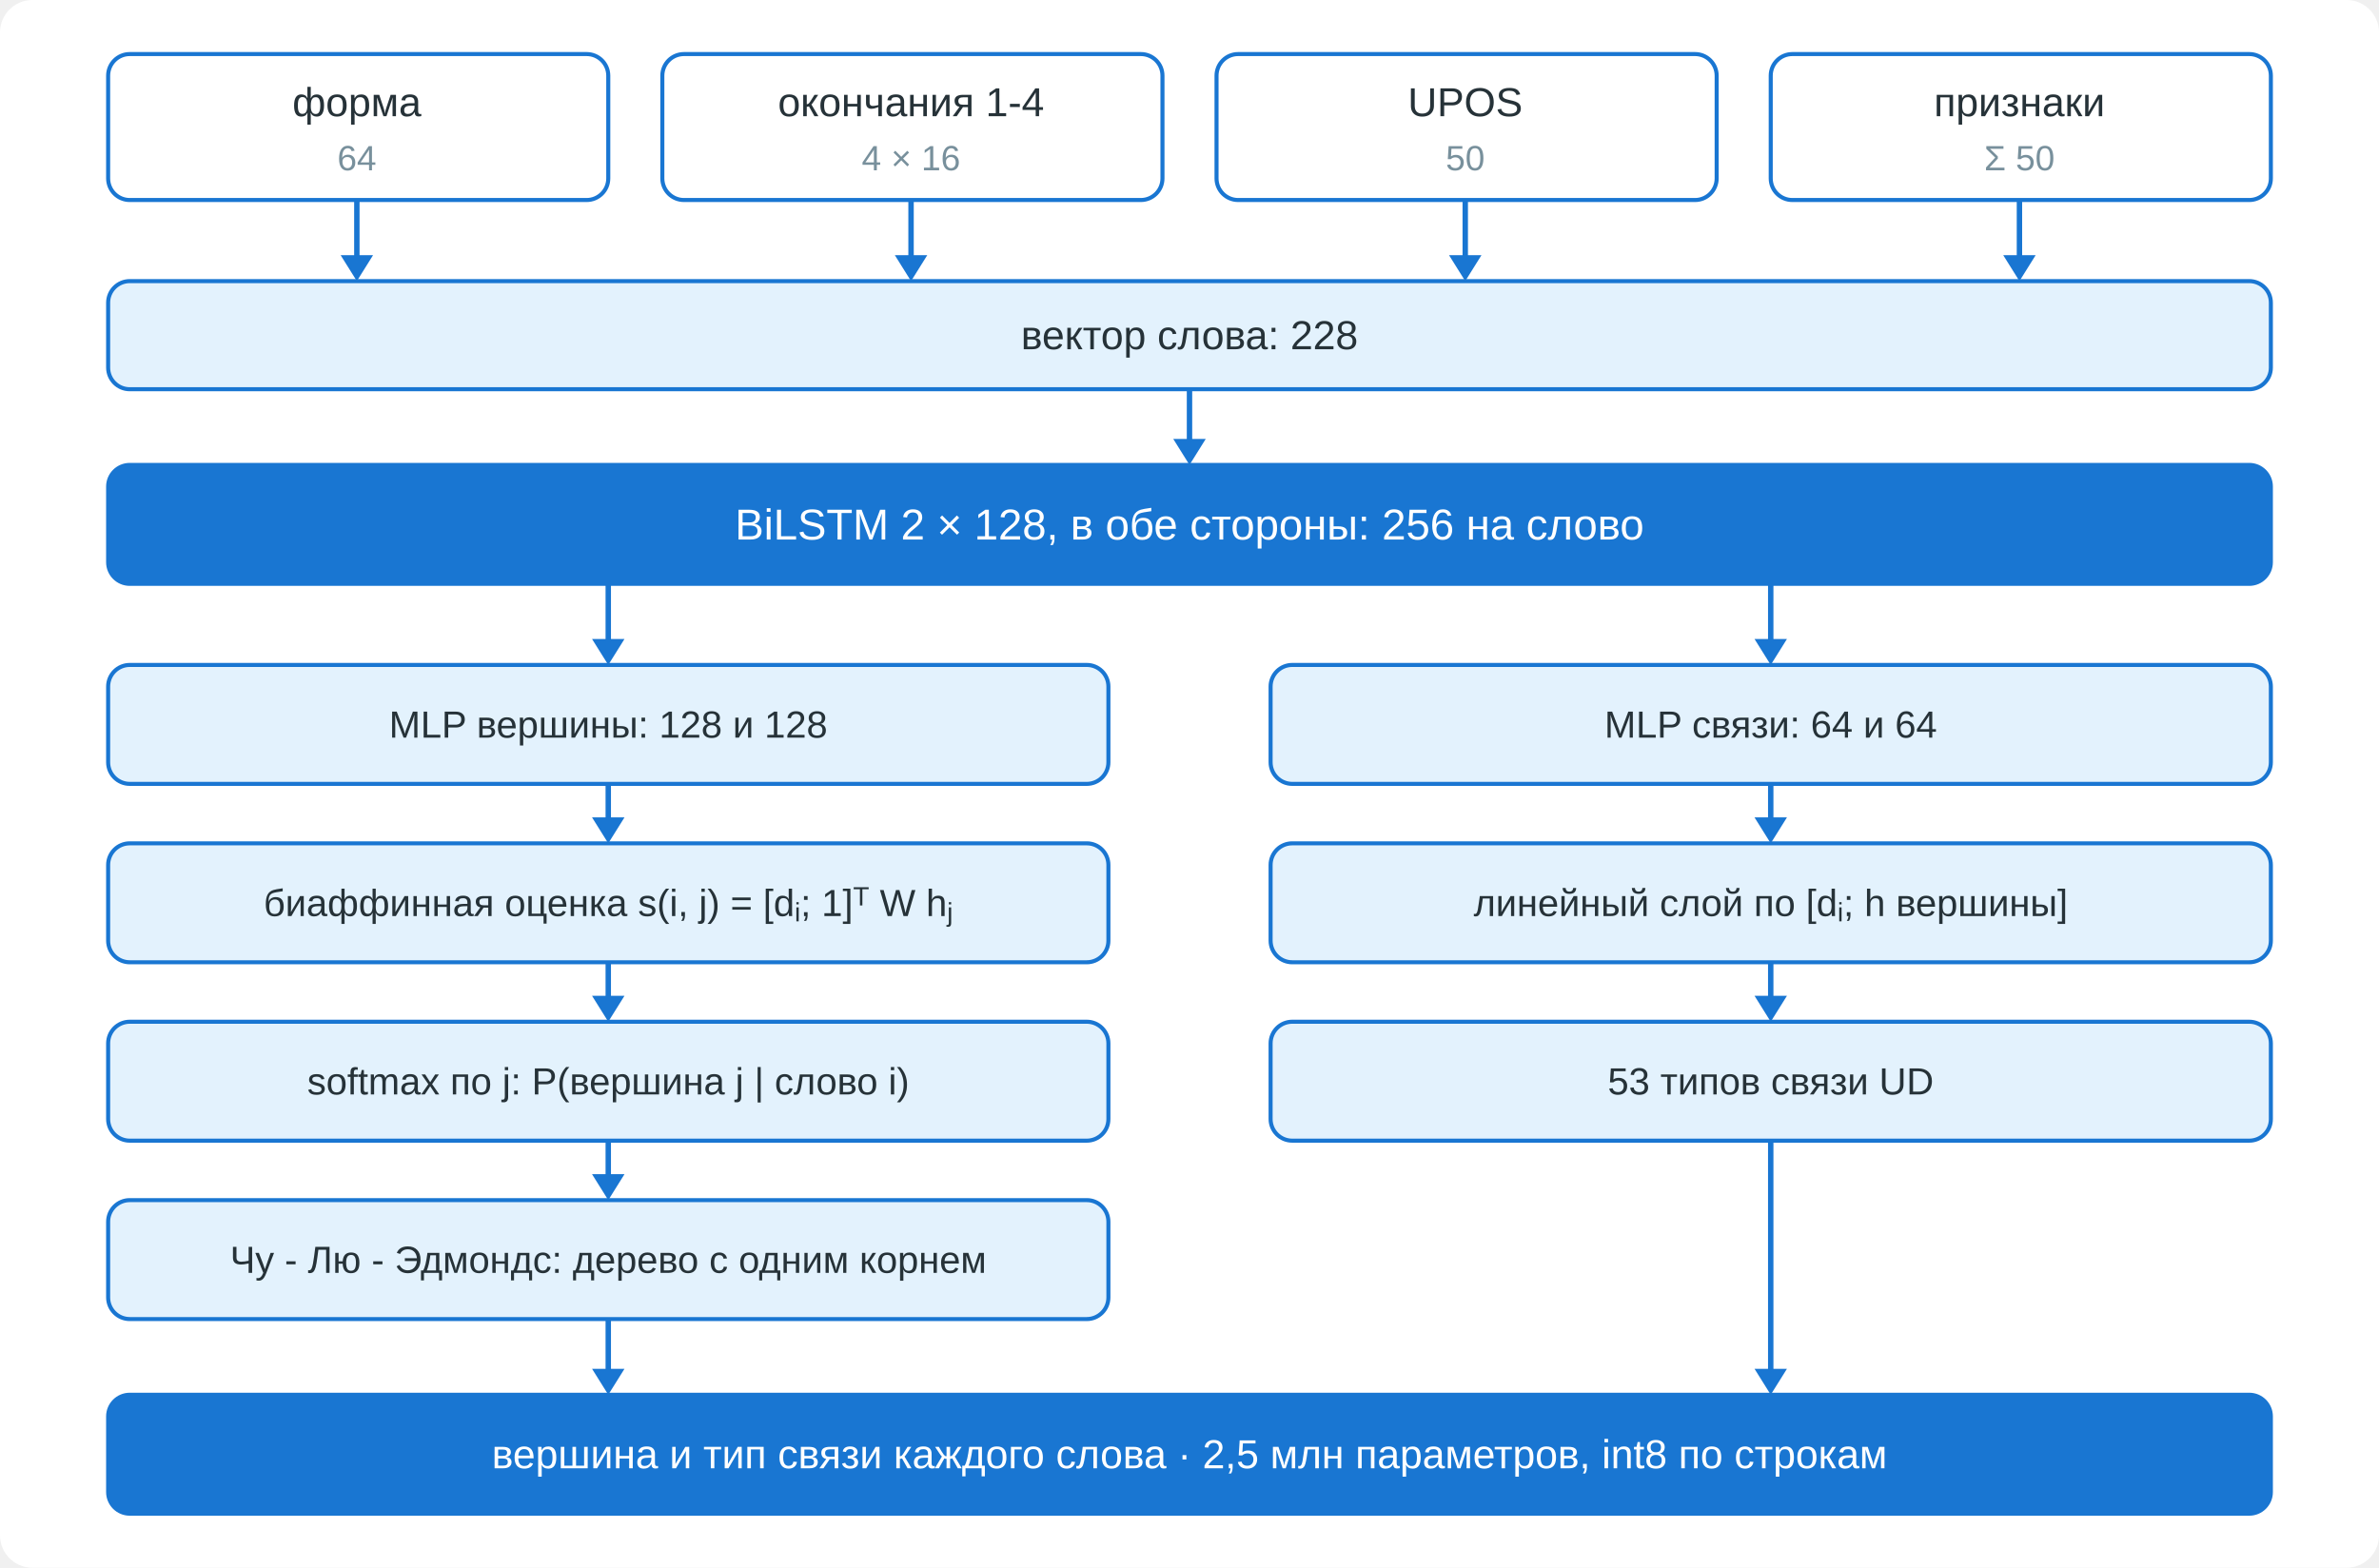
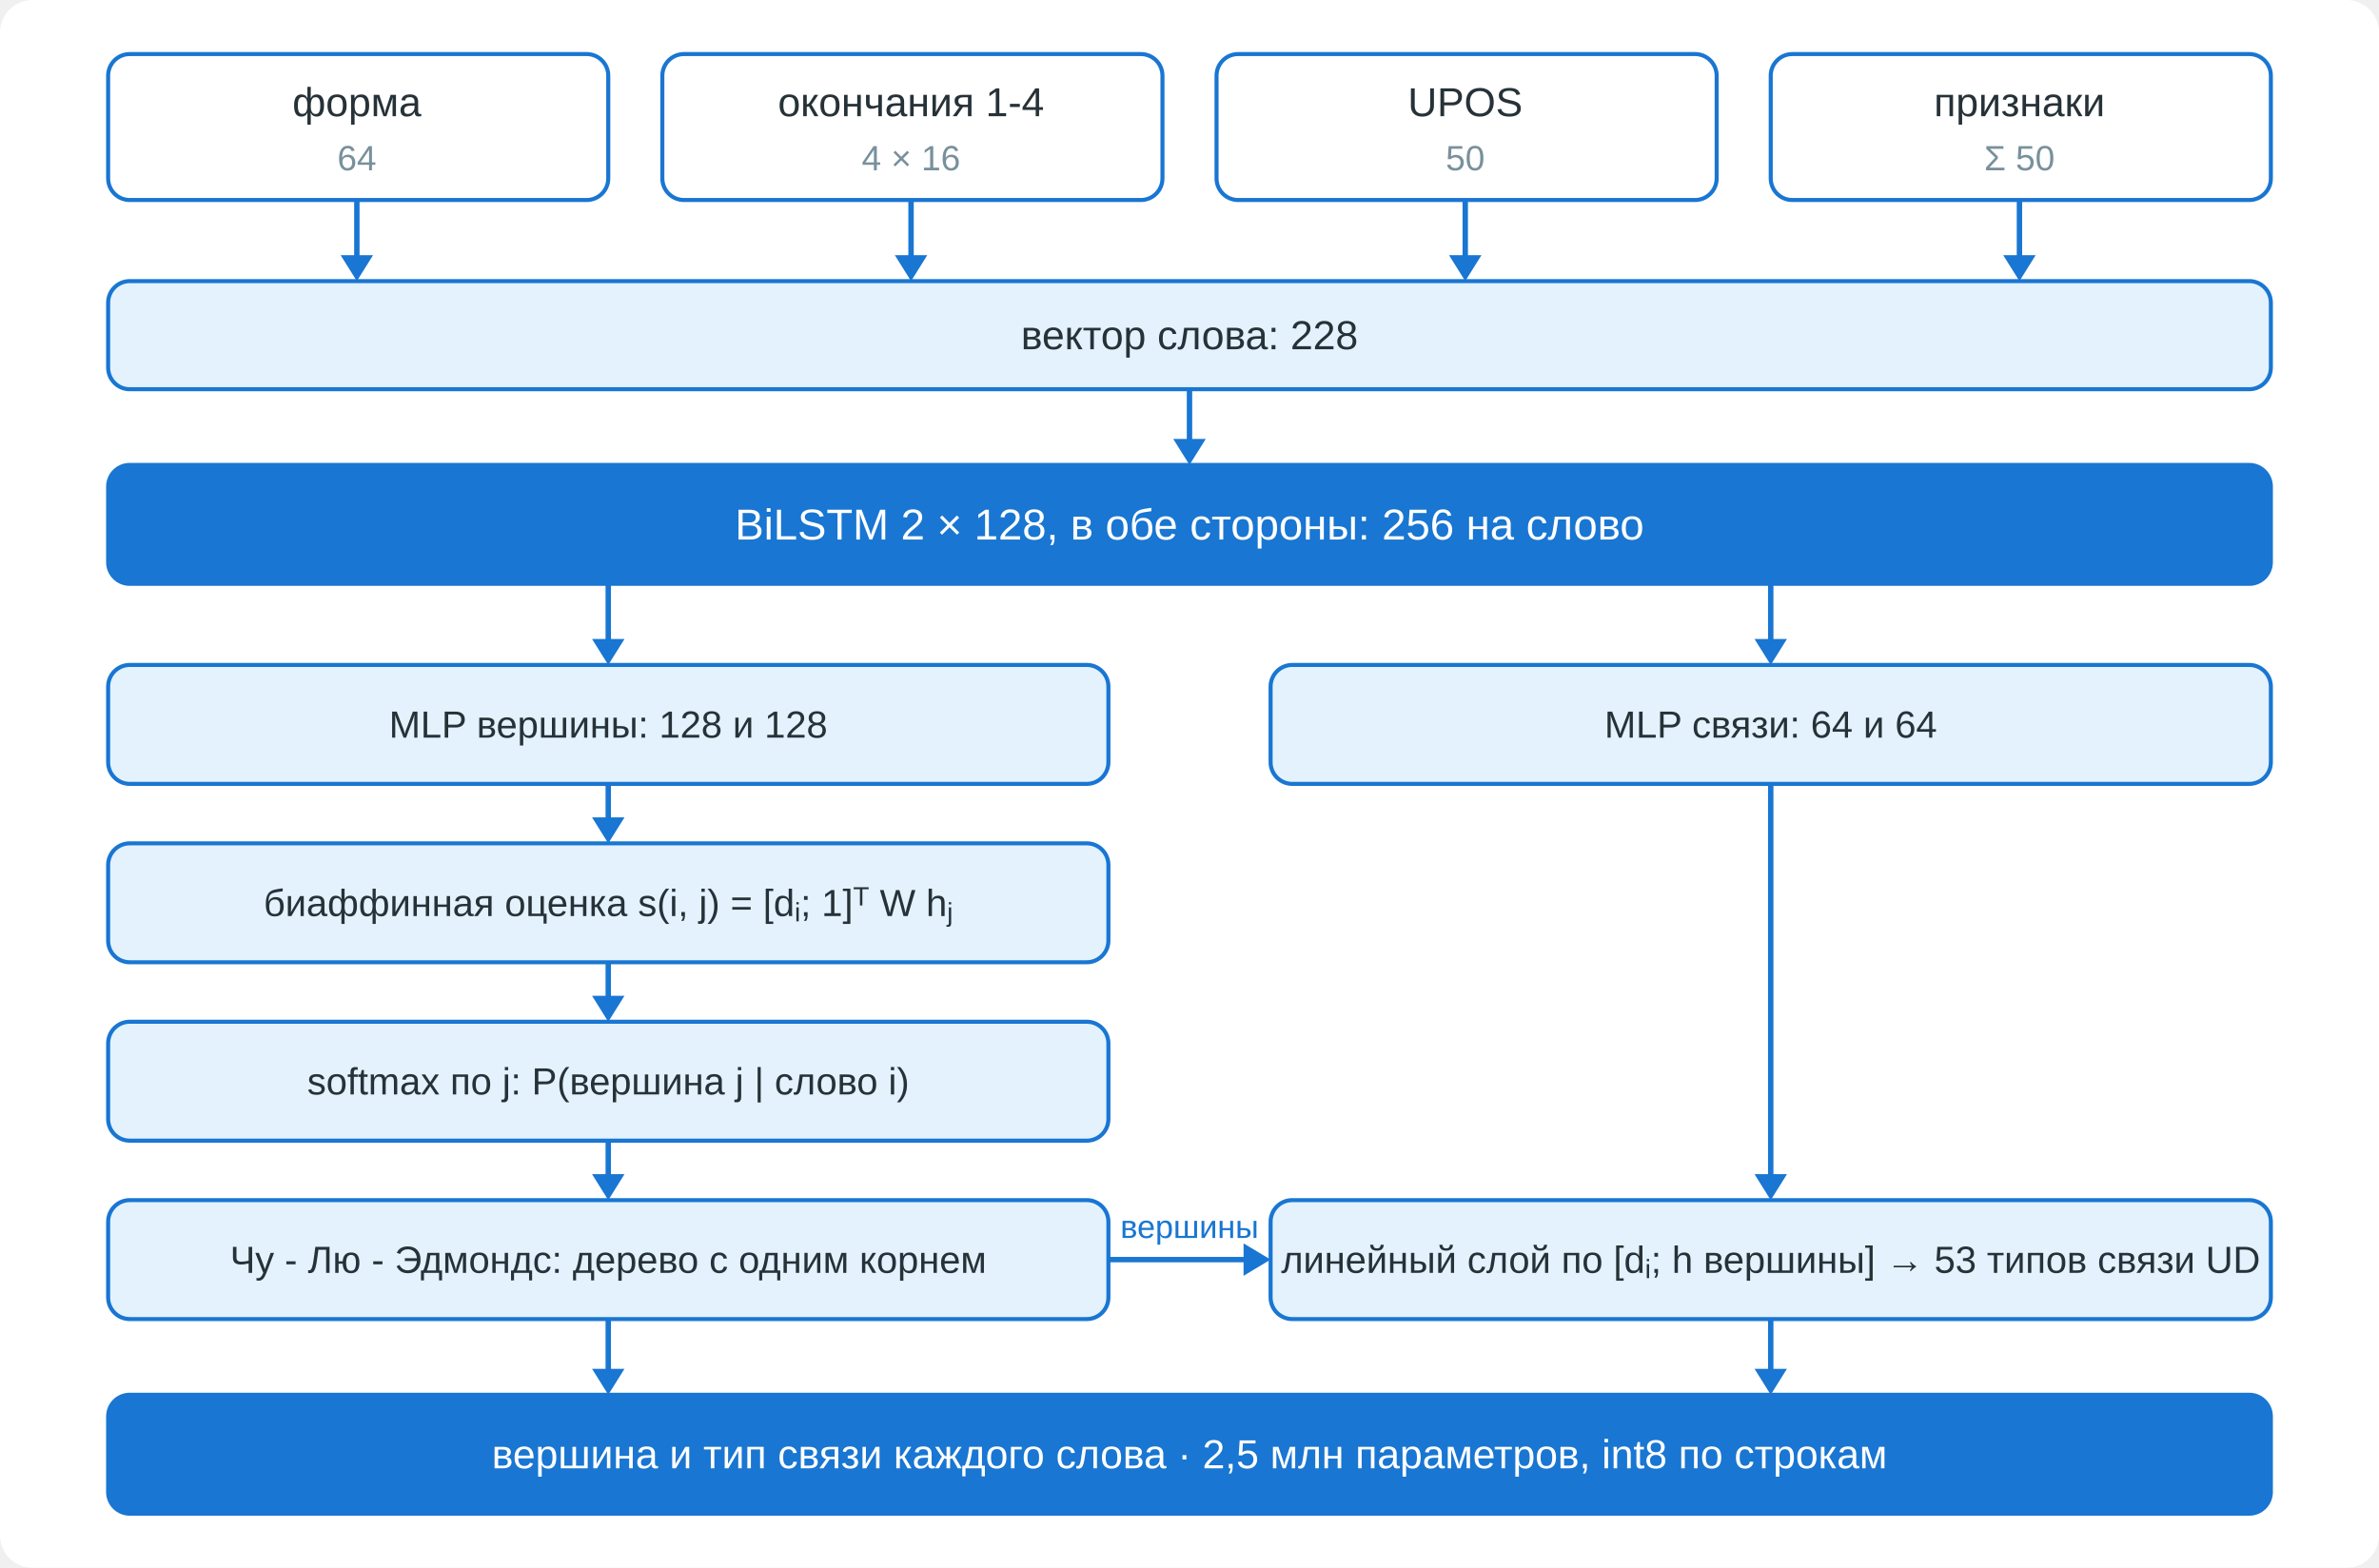
<svg xmlns="http://www.w3.org/2000/svg" viewBox="0 0 880 580" width="880" height="580" font-family="PT Sans, Source Sans Pro, Arial, sans-serif" role="img">
  <rect width="880" height="580" rx="12" fill="white" />
  <rect x="40.0" y="20.0" width="185.0" height="54.0" rx="8" fill="white" stroke="#1976d2" stroke-width="1.5" />
  <text x="132.5" y="52.2" font-size="15" fill="#263238" text-anchor="middle" />
  <text x="132.0" y="43.0" font-size="15" fill="#263238" text-anchor="middle">форма</text>
  <text x="132.0" y="63.0" font-size="13" fill="#78909c" text-anchor="middle">64</text>
  <path d="M132.0 74.0L132.0 95.0" stroke="#1976d2" stroke-width="2" />
  <path d="M126.0 94.4L138.0 94.4L132.0 104.0Z" fill="#1976d2" />
  <rect x="245.0" y="20.0" width="185.0" height="54.0" rx="8" fill="white" stroke="#1976d2" stroke-width="1.5" />
  <text x="337.5" y="52.2" font-size="15" fill="#263238" text-anchor="middle" />
  <text x="337.0" y="43.0" font-size="15" fill="#263238" text-anchor="middle">окончания 1-4</text>
  <text x="337.0" y="63.0" font-size="13" fill="#78909c" text-anchor="middle">4 × 16</text>
  <path d="M337.0 74.0L337.0 95.0" stroke="#1976d2" stroke-width="2" />
  <path d="M331.0 94.4L343.0 94.4L337.0 104.0Z" fill="#1976d2" />
  <rect x="450.0" y="20.0" width="185.0" height="54.0" rx="8" fill="white" stroke="#1976d2" stroke-width="1.5" />
  <text x="542.5" y="52.2" font-size="15" fill="#263238" text-anchor="middle" />
  <text x="542.0" y="43.0" font-size="15" fill="#263238" text-anchor="middle">UPOS</text>
  <text x="542.0" y="63.0" font-size="13" fill="#78909c" text-anchor="middle">50</text>
  <path d="M542.0 74.0L542.0 95.0" stroke="#1976d2" stroke-width="2" />
  <path d="M536.0 94.4L548.0 94.4L542.0 104.0Z" fill="#1976d2" />
  <rect x="655.0" y="20.0" width="185.0" height="54.0" rx="8" fill="white" stroke="#1976d2" stroke-width="1.5" />
  <text x="747.5" y="52.2" font-size="15" fill="#263238" text-anchor="middle" />
  <text x="747.0" y="43.0" font-size="15" fill="#263238" text-anchor="middle">признаки</text>
  <text x="747.0" y="63.0" font-size="13" fill="#78909c" text-anchor="middle">Σ 50</text>
  <path d="M747.0 74.0L747.0 95.0" stroke="#1976d2" stroke-width="2" />
  <path d="M741.0 94.4L753.0 94.4L747.0 104.0Z" fill="#1976d2" />
  <rect x="40.0" y="104.0" width="800.0" height="40.0" rx="8" fill="#e3f2fd" stroke="#1976d2" stroke-width="1.5" />
  <text x="440.0" y="129.2" font-size="15" fill="#263238" text-anchor="middle">вектор слова: 228</text>
  <path d="M440.0 144.0L440.0 163.0" stroke="#1976d2" stroke-width="2" />
  <path d="M434.0 162.4L446.0 162.4L440.0 172.0Z" fill="#1976d2" />
  <rect x="40.0" y="172.0" width="800.0" height="44.0" rx="8" fill="#1976d2" stroke="#1976d2" stroke-width="1.5" />
  <text x="440.0" y="199.6" font-size="16" fill="white" text-anchor="middle">BiLSTM 2 × 128, в обе стороны: 256 на слово</text>
  <path d="M225.0 216.0L225.0 237.0" stroke="#1976d2" stroke-width="2" />
  <path d="M219.0 236.4L231.0 236.4L225.0 246.0Z" fill="#1976d2" />
  <path d="M655.0 216.0L655.0 237.0" stroke="#1976d2" stroke-width="2" />
  <path d="M649.0 236.4L661.0 236.4L655.0 246.0Z" fill="#1976d2" />
  <rect x="40.0" y="246.0" width="370.0" height="44.0" rx="8" fill="#e3f2fd" stroke="#1976d2" stroke-width="1.5" />
  <text x="225.0" y="272.9" font-size="14" fill="#263238" text-anchor="middle">MLP вершины: 128 и 128</text>
-   <rect x="470.0" y="246.0" width="370.0" height="44.0" rx="8" fill="#e3f2fd" stroke="#1976d2" stroke-width="1.5" />
-   <text x="655.0" y="272.9" font-size="14" fill="#263238" text-anchor="middle">MLP связи: 64 и 64</text>
  <path d="M225.0 290.0L225.0 303.0" stroke="#1976d2" stroke-width="2" />
  <path d="M219.0 302.4L231.0 302.4L225.0 312.0Z" fill="#1976d2" />
-   <path d="M655.0 290.0L655.0 303.0" stroke="#1976d2" stroke-width="2" />
-   <path d="M649.0 302.4L661.0 302.4L655.0 312.0Z" fill="#1976d2" />
  <rect x="40.0" y="312.0" width="370.0" height="44.0" rx="8" fill="#e3f2fd" stroke="#1976d2" stroke-width="1.5" />
  <text x="225.0" y="338.9" font-size="14" fill="#263238" text-anchor="middle">биаффинная оценка s(i, j) = [d<tspan baseline-shift="sub" font-size="70%">i</tspan>; 1]<tspan baseline-shift="super" font-size="70%">T</tspan> W h<tspan baseline-shift="sub" font-size="70%">j</tspan>
  </text>
-   <rect x="470.0" y="312.0" width="370.0" height="44.0" rx="8" fill="#e3f2fd" stroke="#1976d2" stroke-width="1.5" />
-   <text x="655.0" y="338.9" font-size="14" fill="#263238" text-anchor="middle">линейный слой по [d<tspan baseline-shift="sub" font-size="70%">i</tspan>; h вершины]</text>
  <path d="M225.0 356.0L225.0 369.0" stroke="#1976d2" stroke-width="2" />
  <path d="M219.0 368.4L231.0 368.4L225.0 378.0Z" fill="#1976d2" />
-   <path d="M655.0 356.0L655.0 369.0" stroke="#1976d2" stroke-width="2" />
-   <path d="M649.0 368.4L661.0 368.4L655.0 378.0Z" fill="#1976d2" />
  <rect x="40.0" y="378.0" width="370.0" height="44.0" rx="8" fill="#e3f2fd" stroke="#1976d2" stroke-width="1.5" />
  <text x="225.0" y="404.9" font-size="14" fill="#263238" text-anchor="middle">softmax по j: P(вершина j | слово i)</text>
-   <rect x="470.0" y="378.0" width="370.0" height="44.0" rx="8" fill="#e3f2fd" stroke="#1976d2" stroke-width="1.5" />
-   <text x="655.0" y="404.9" font-size="14" fill="#263238" text-anchor="middle">53 типов связи UD</text>
  <path d="M225.0 422.0L225.0 435.0" stroke="#1976d2" stroke-width="2" />
  <path d="M219.0 434.4L231.0 434.4L225.0 444.0Z" fill="#1976d2" />
  <rect x="40.0" y="444.0" width="370.0" height="44.0" rx="8" fill="#e3f2fd" stroke="#1976d2" stroke-width="1.5" />
  <text x="225.0" y="470.9" font-size="14" fill="#263238" text-anchor="middle">Чу - Лю - Эдмондс: дерево с одним корнем</text>
+   <rect x="470.0" y="246.0" width="370.0" height="44.0" rx="8" fill="#e3f2fd" stroke="#1976d2" stroke-width="1.5" />
+   <text x="655.0" y="272.9" font-size="14" fill="#263238" text-anchor="middle">MLP связи: 64 и 64</text>
+   <path d="M655.0 290.0L655.0 435.0" stroke="#1976d2" stroke-width="2" />
+   <path d="M649.0 434.4L661.0 434.4L655.0 444.0Z" fill="#1976d2" />
+   <rect x="470.0" y="444.0" width="370.0" height="44.0" rx="8" fill="#e3f2fd" stroke="#1976d2" stroke-width="1.5" />
+   <text x="655.0" y="470.9" font-size="14" fill="#263238" text-anchor="middle">линейный слой по [d<tspan baseline-shift="sub" font-size="70%">i</tspan>; h вершины] → 53 типов связи UD</text>
+   <path d="M410 466L461 466" stroke="#1976d2" stroke-width="2" />
+   <path d="M470 466L460 460L460 472Z" fill="#1976d2" />
+   <text x="440.0" y="458.0" font-size="12" fill="#1976d2" text-anchor="middle">вершины</text>
  <path d="M225.0 488.0L225.0 507.0" stroke="#1976d2" stroke-width="2" />
  <path d="M219.0 506.4L231.0 506.4L225.0 516.0Z" fill="#1976d2" />
-   <path d="M655.0 422.0L655.0 507.0" stroke="#1976d2" stroke-width="2" />
+   <path d="M655.0 488.0L655.0 507.0" stroke="#1976d2" stroke-width="2" />
  <path d="M649.0 506.4L661.0 506.4L655.0 516.0Z" fill="#1976d2" />
  <rect x="40.0" y="516.0" width="800.0" height="44.0" rx="8" fill="#1976d2" stroke="#1976d2" stroke-width="1.5" />
  <text x="440.0" y="543.2" font-size="15" fill="white" text-anchor="middle">вершина и тип связи каждого слова · 2,5 млн параметров, int8 по строкам</text>
</svg>
